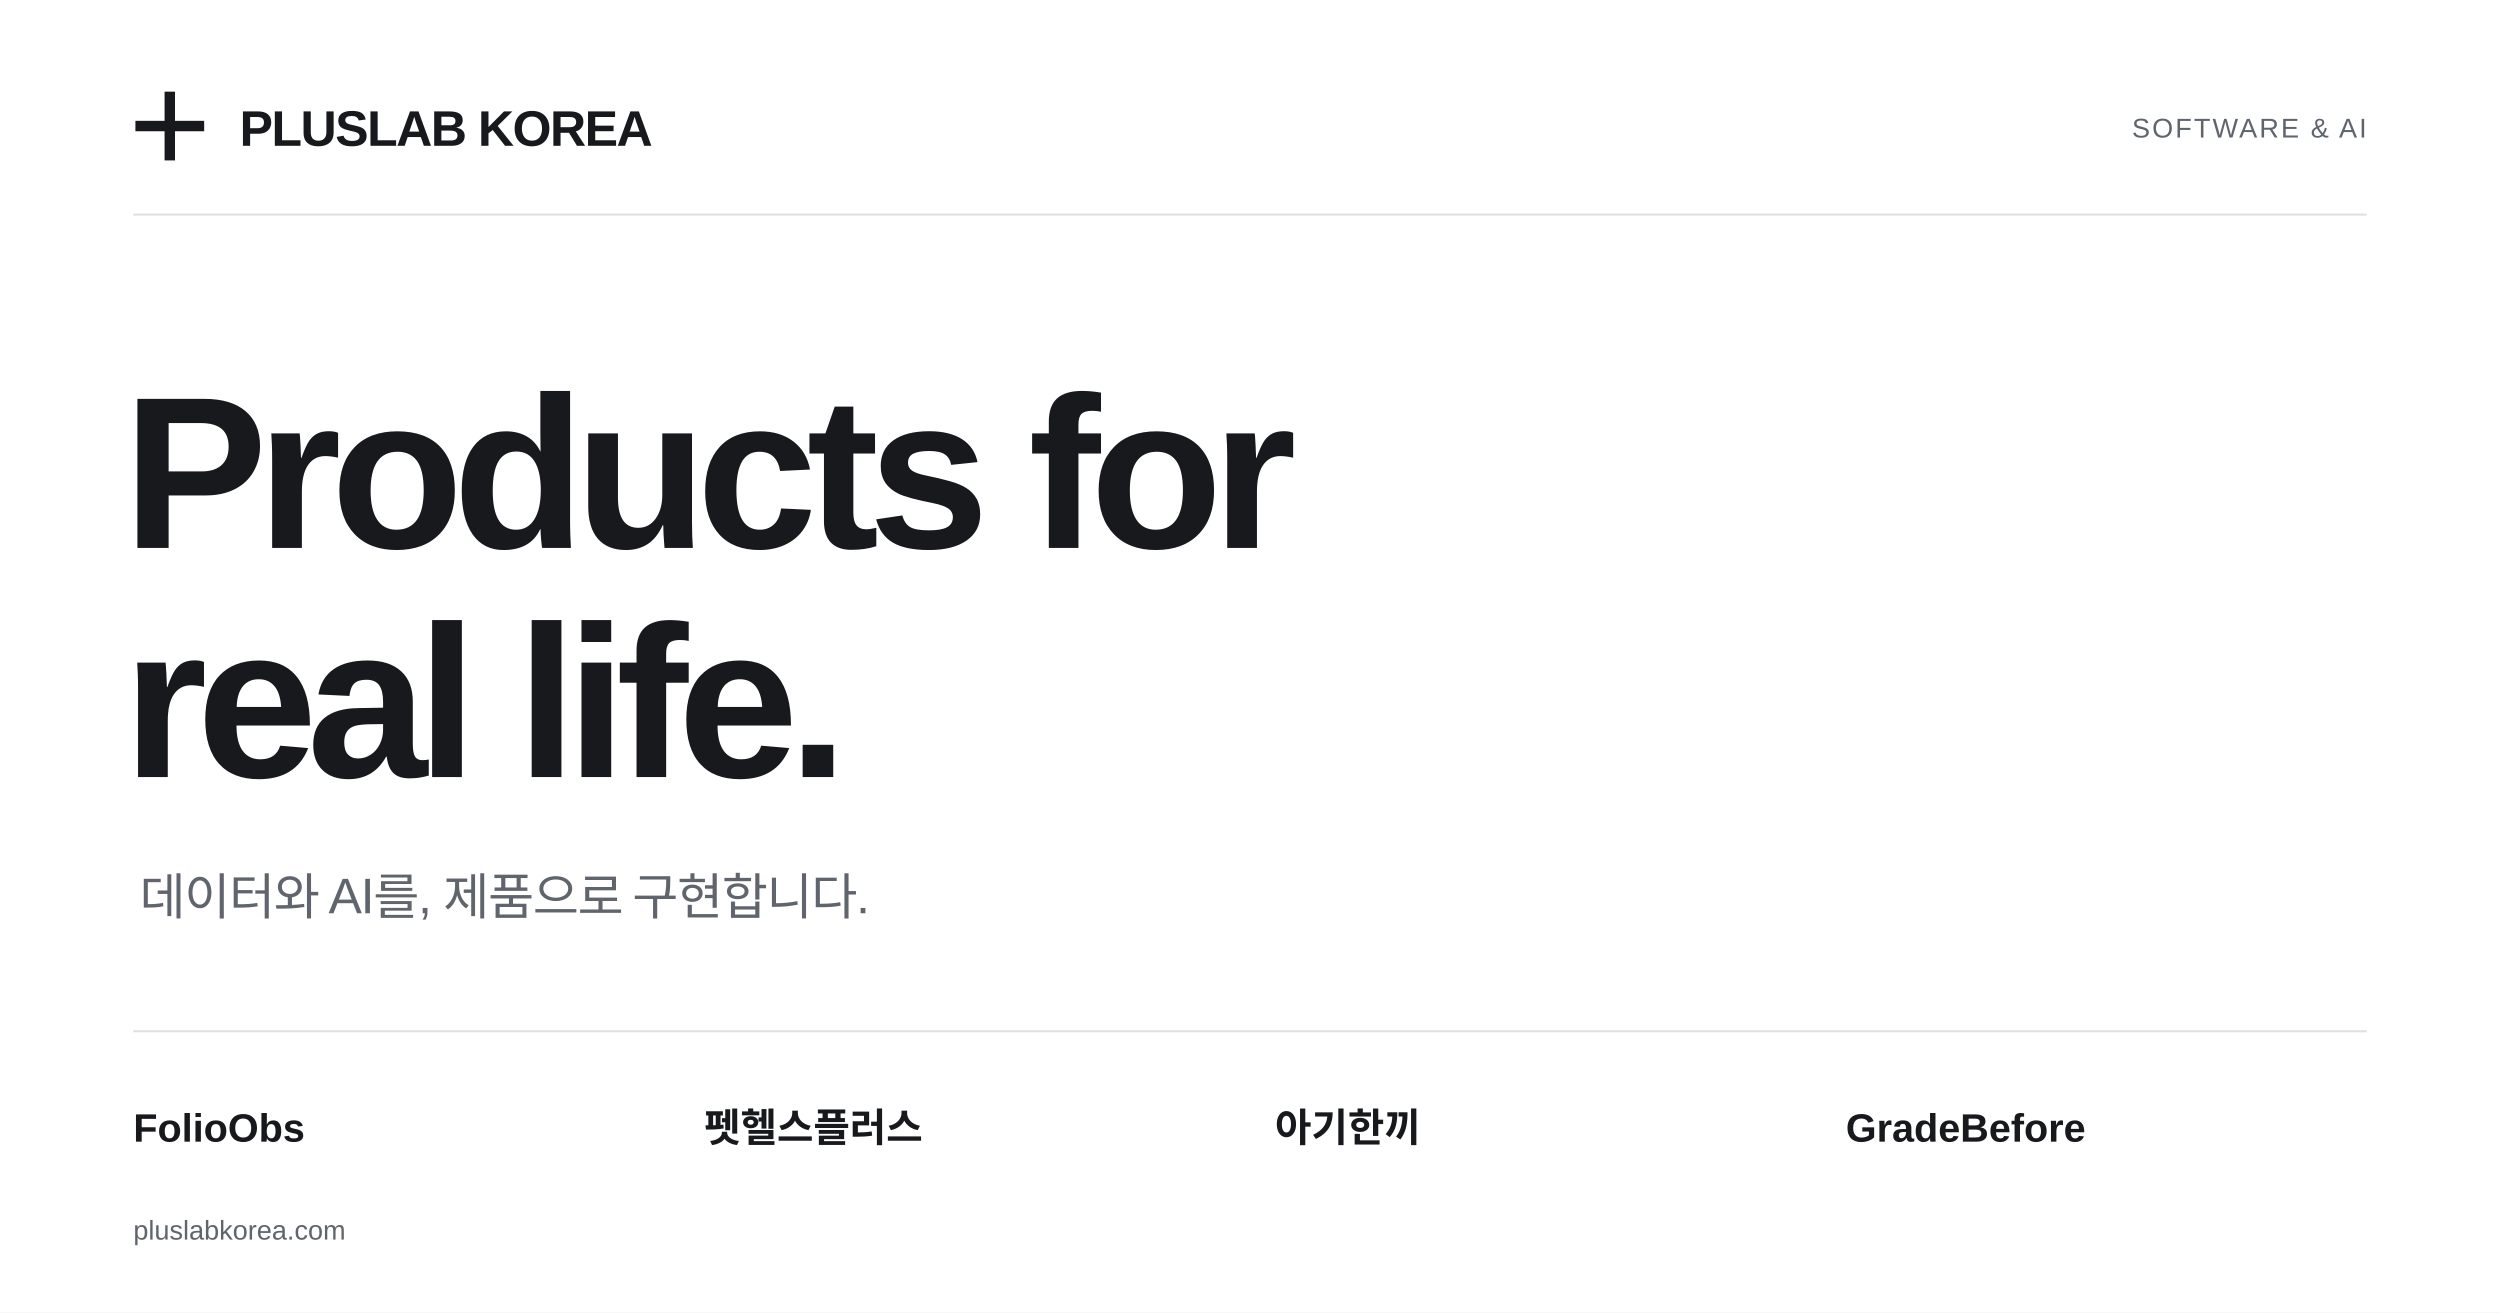
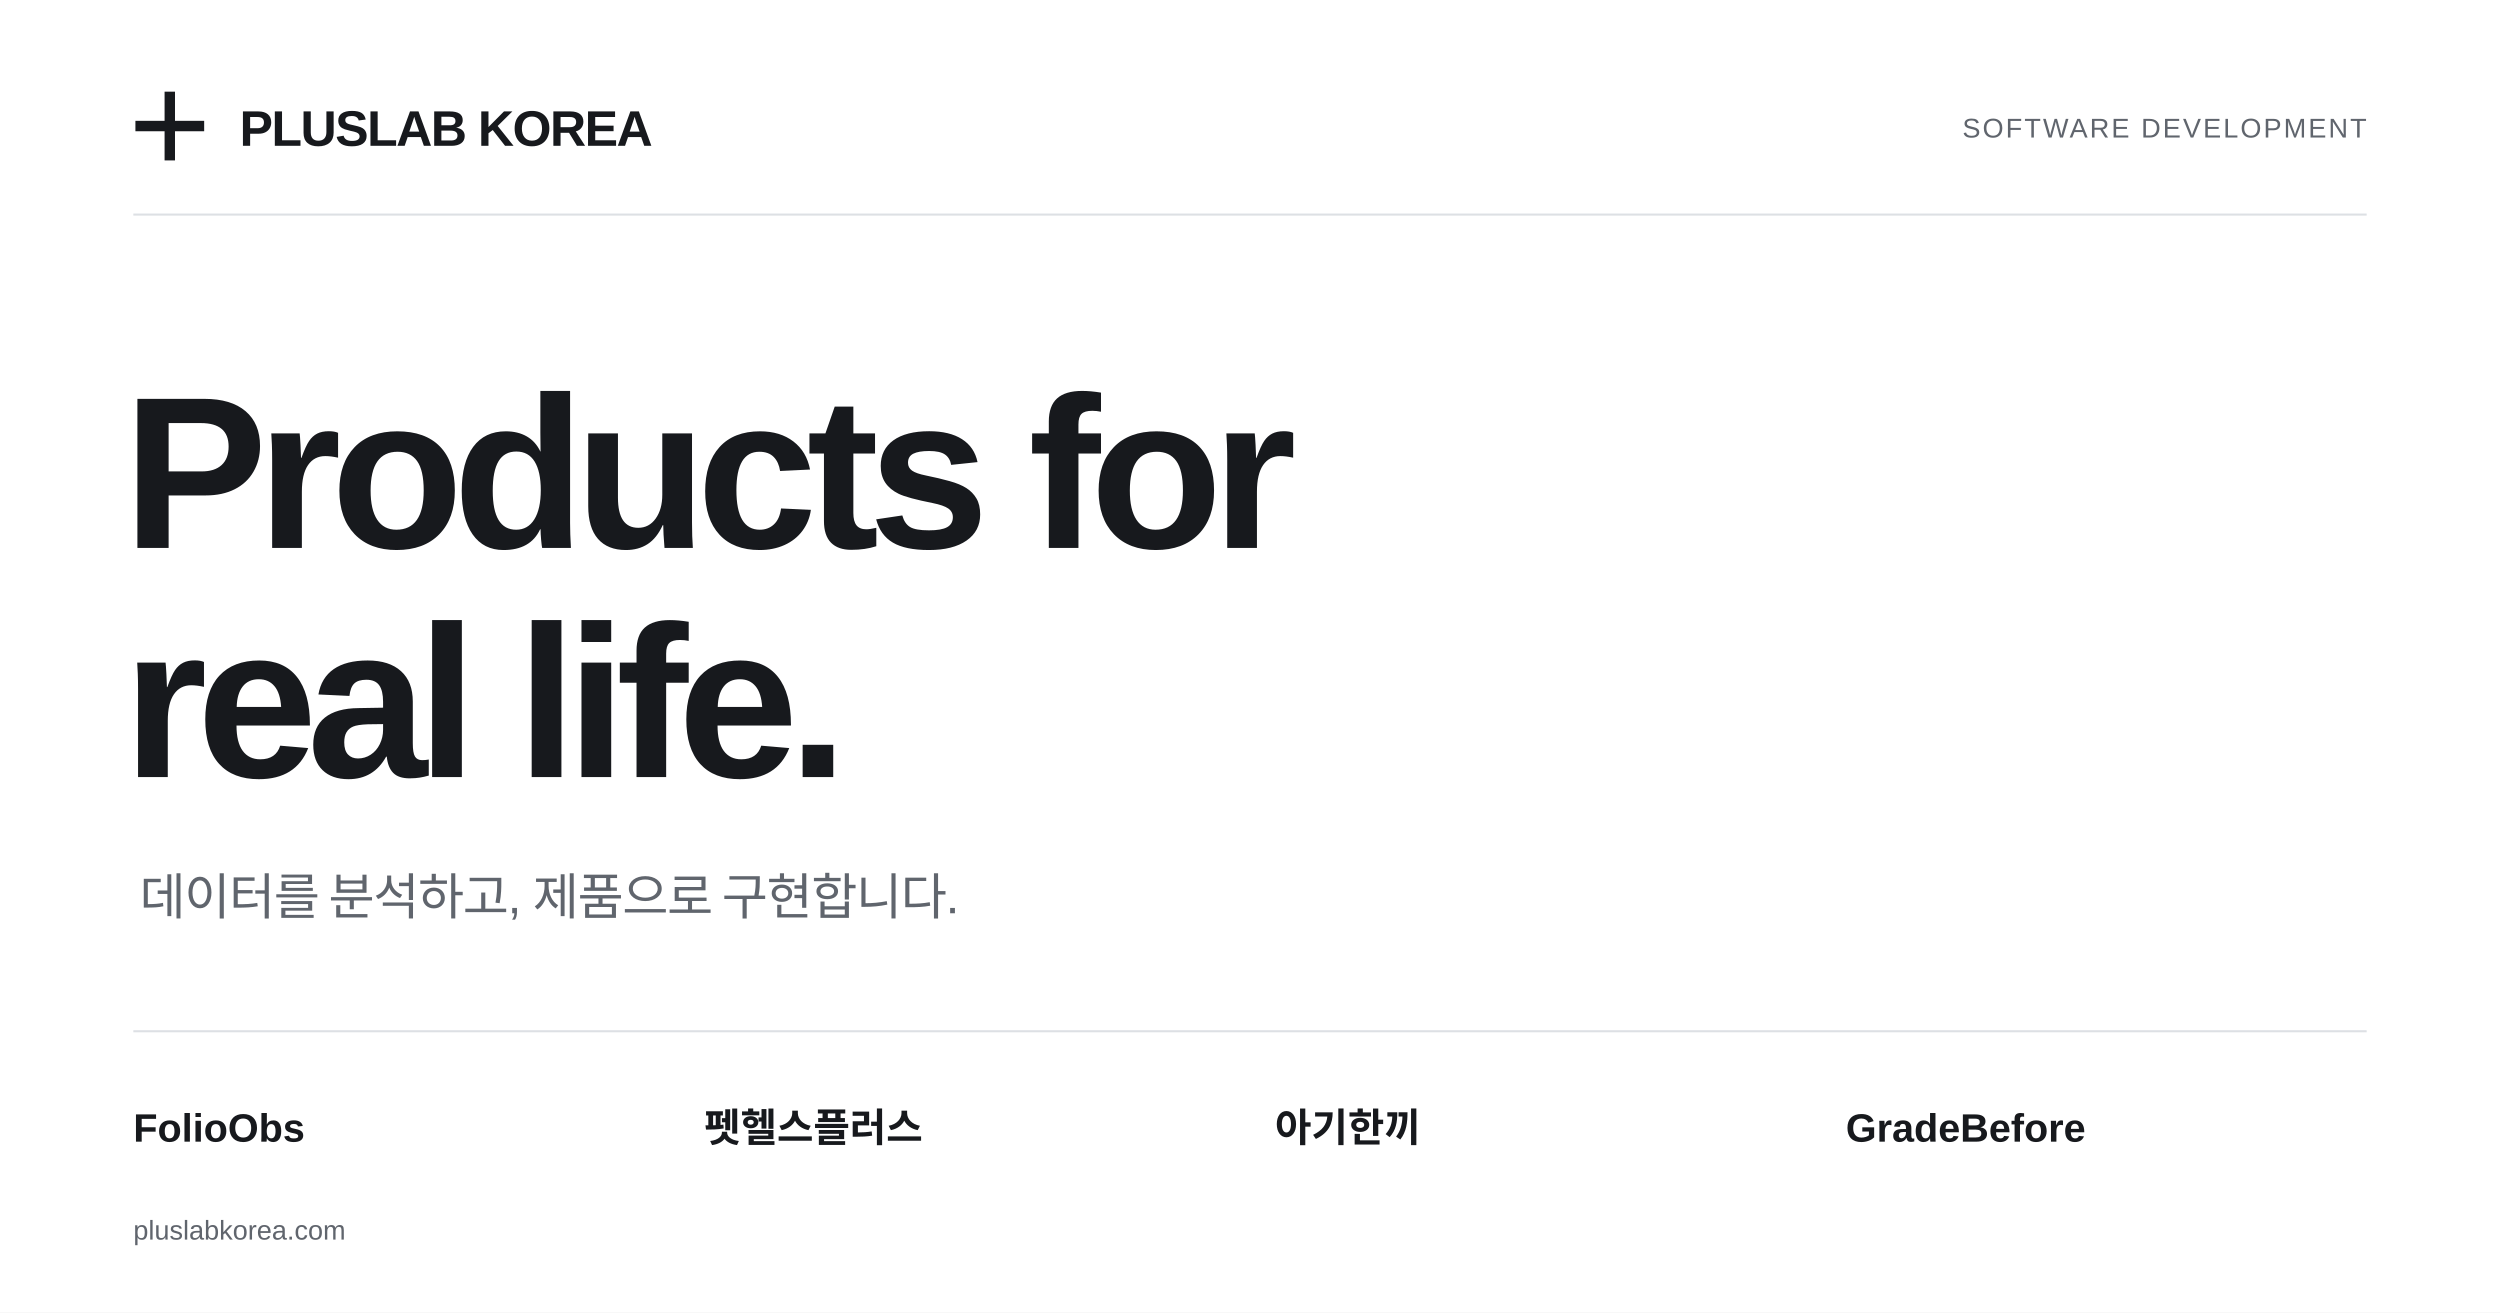
<svg xmlns="http://www.w3.org/2000/svg" width="1200" height="630" viewBox="0 0 1200 630">
  <rect width="1200" height="630" fill="#fff" />
  <g fill="#17191d">
    <path d="M79 44h5v14h14v5H84v14h-5V63H65v-5h14z" />
    <text x="115" y="70" font-family="Arial,Helvetica,sans-serif" font-size="24" font-weight="700" letter-spacing="-.7">PLUSLAB KOREA</text>
  </g>
-   <text x="1136" y="66" fill="#60656d" text-anchor="end" font-family="Arial,sans-serif" font-size="13" letter-spacing="1">SOFTWARE &amp; AI</text>
+   <text x="1136" y="66" fill="#60656d" text-anchor="end" font-family="Arial,sans-serif" font-size="13" letter-spacing="1">SOFTWARE DEVELOPMENT</text>
  <path d="M64 103H1136" stroke="#dde0e4" />
  <g fill="#17191d" font-family="Arial,Helvetica,sans-serif" font-size="104" font-weight="700" letter-spacing="-5">
    <text x="59" y="263">Products for</text>
    <text x="59" y="373">real life.</text>
  </g>
-   <text x="67" y="439" fill="#60656d" font-family="Arial,Apple SD Gothic Neo,sans-serif" font-size="24" letter-spacing="-.6">데이터와 AI를, 제품으로 구현합니다.</text>
+   <text x="67" y="439" fill="#60656d" font-family="Arial,Apple SD Gothic Neo,sans-serif" font-size="24" letter-spacing="-.6">데이터를 분석하고, 제품으로 구현합니다.</text>
  <path d="M64 495H1136" stroke="#dde0e4" />
  <g fill="#17191d" font-family="Arial,Apple SD Gothic Neo,sans-serif" font-size="19" font-weight="600">
    <text x="64" y="548">FolioObs</text>
    <text x="338" y="548">펫헬스플러스</text>
    <text x="612" y="548">아기한끼</text>
    <text x="886" y="548">GradeBefore</text>
  </g>
  <text x="64" y="595" fill="#60656d" font-family="Arial,sans-serif" font-size="13">pluslabkorea.com</text>
</svg>
